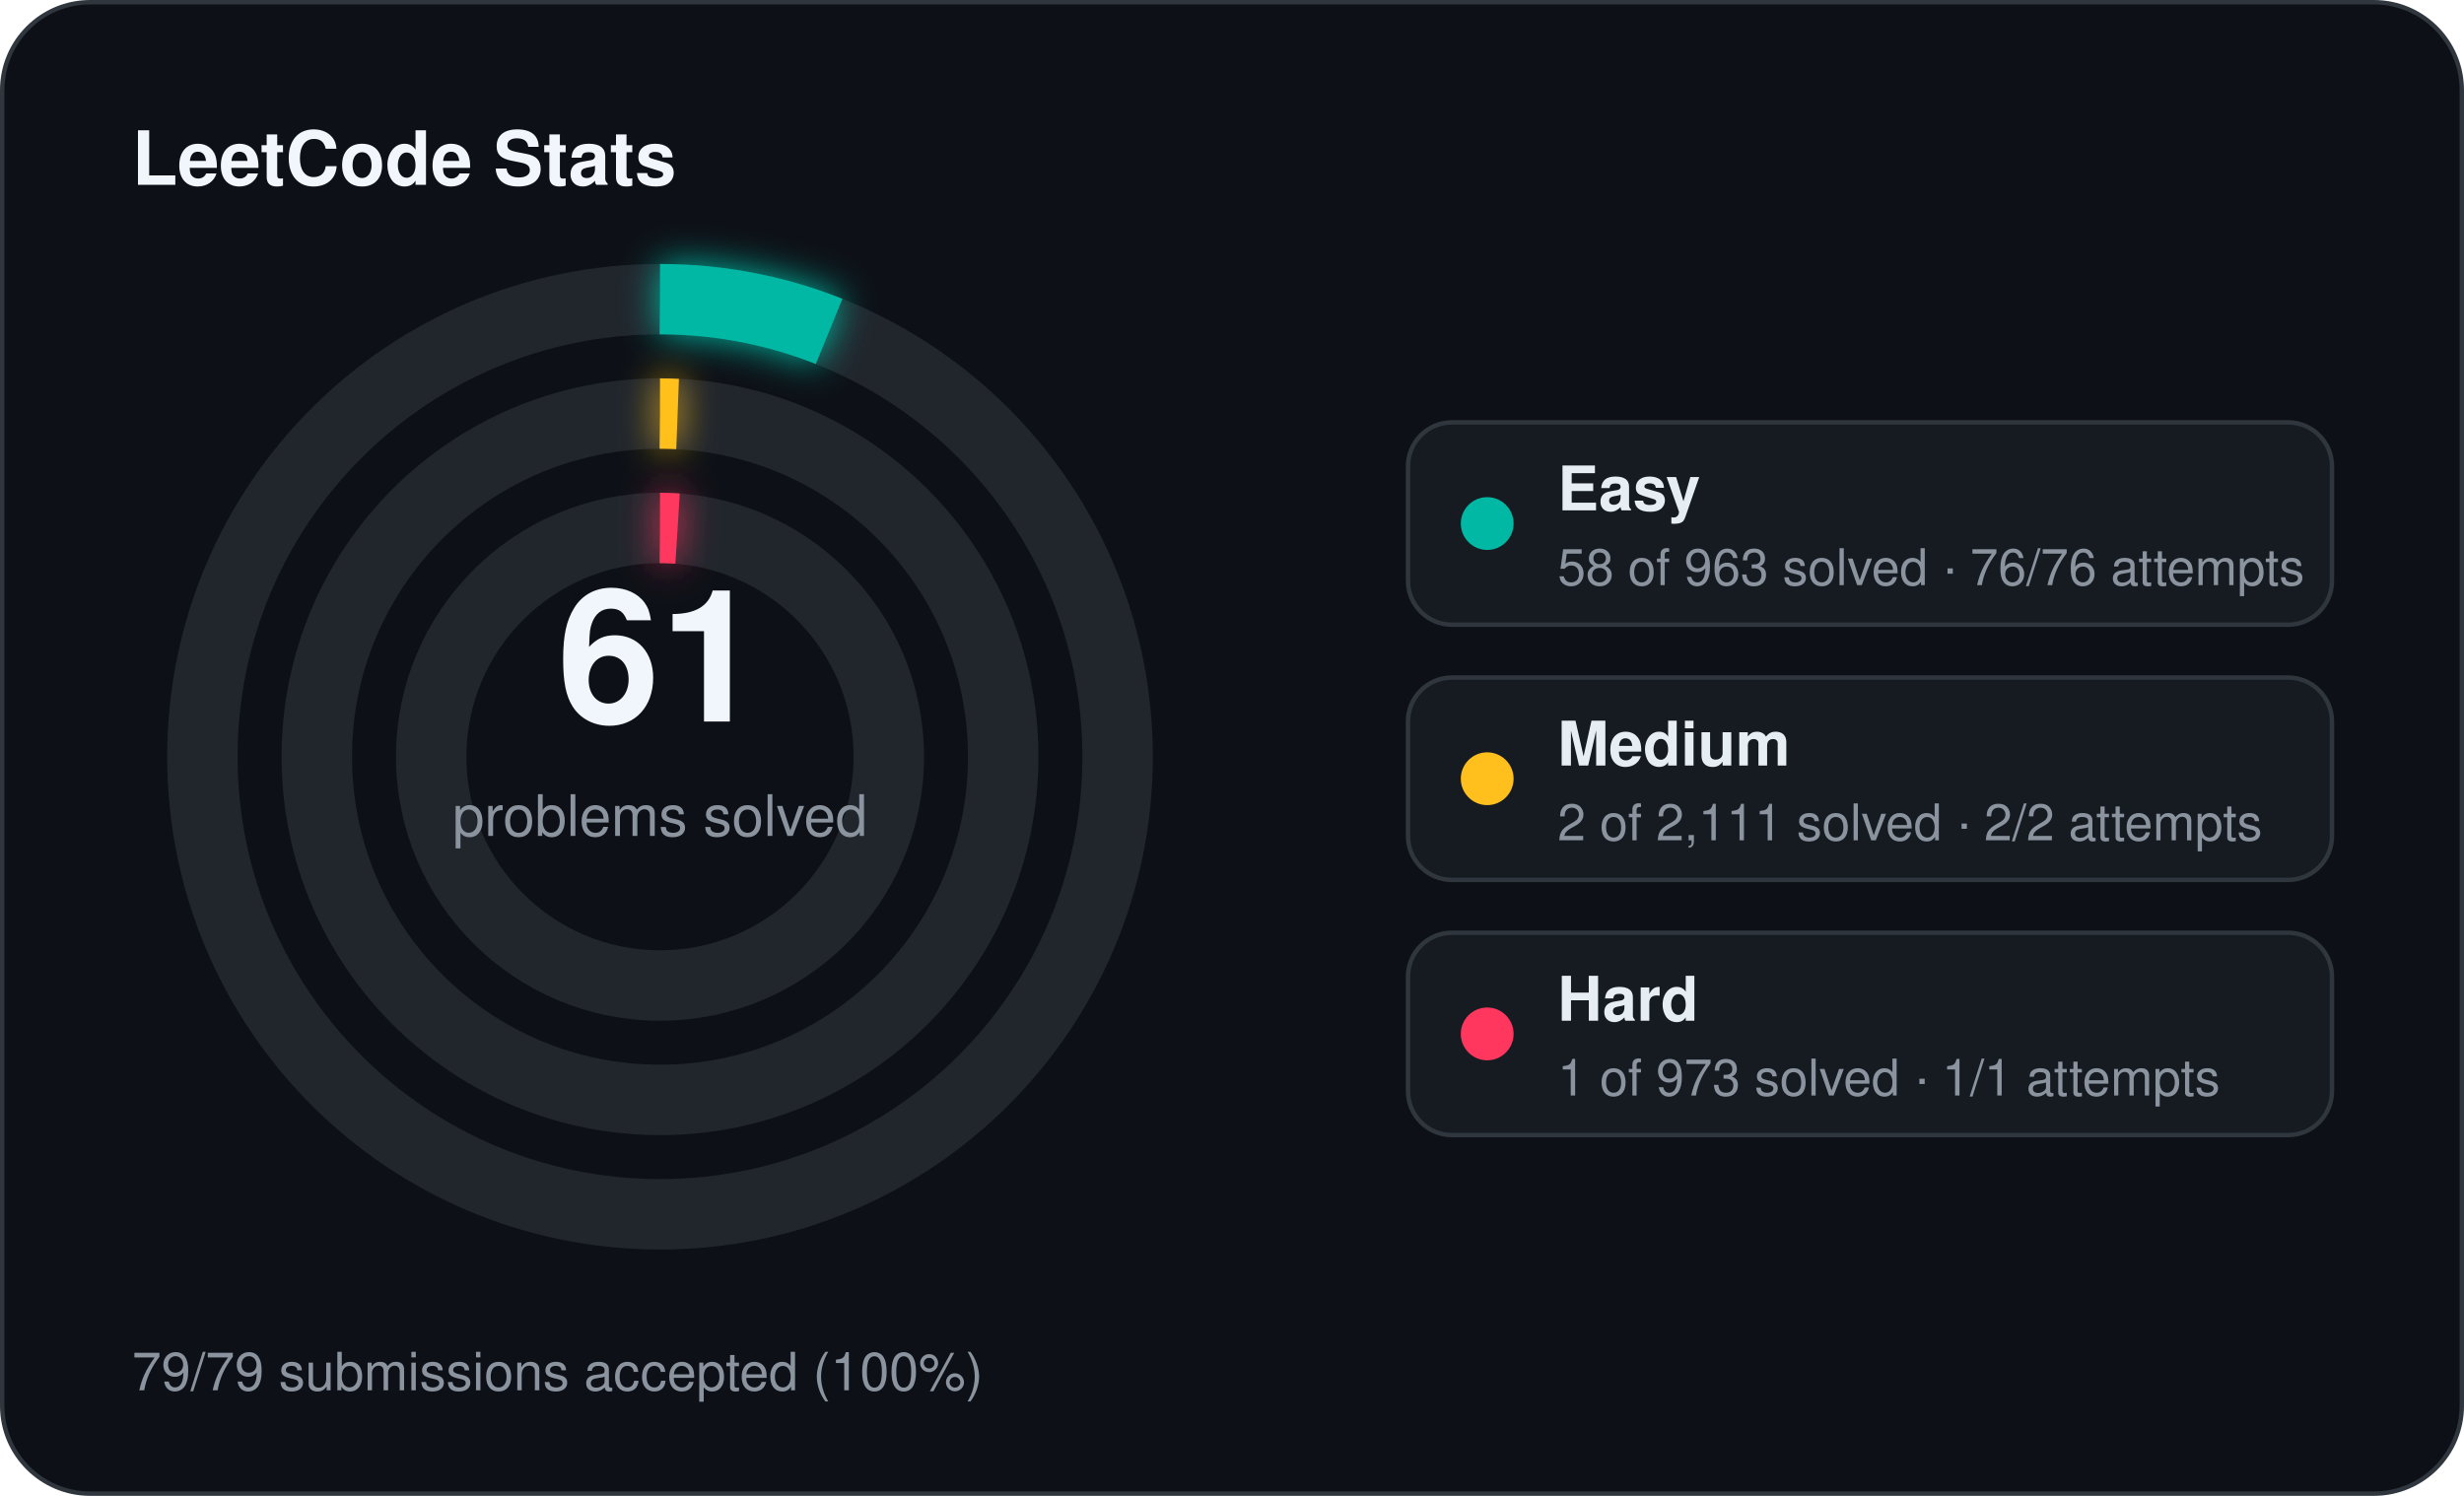
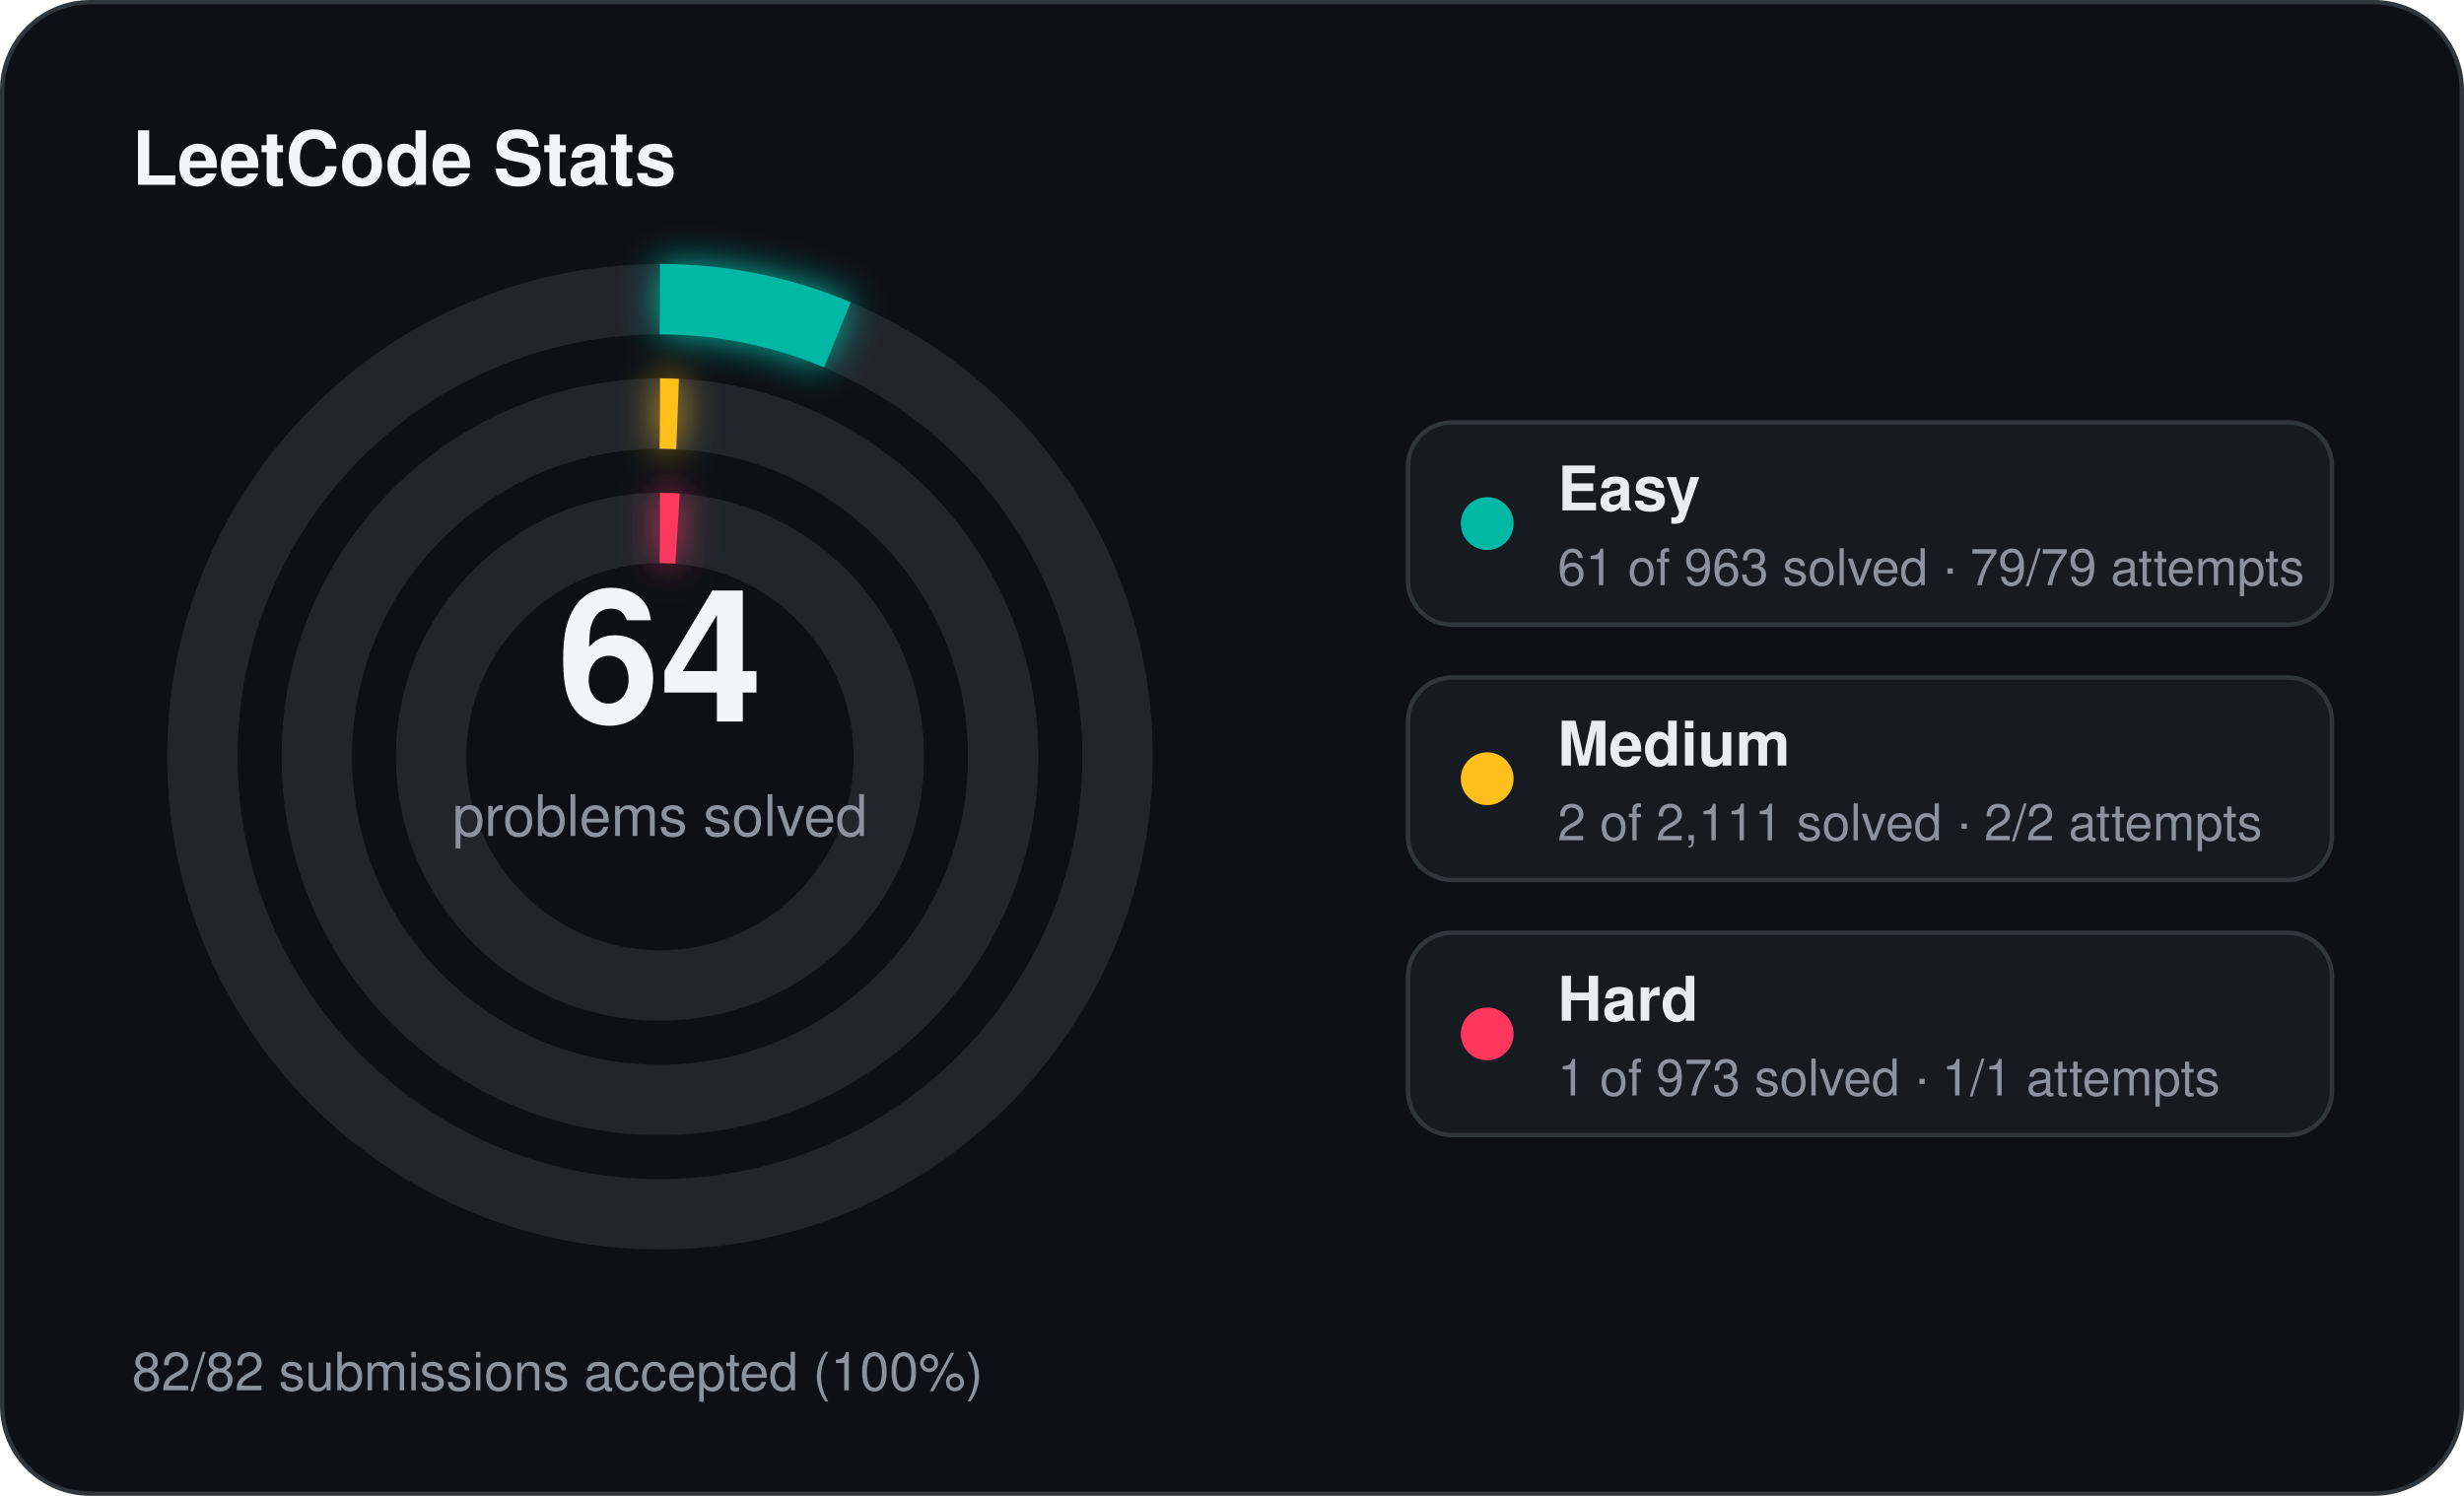
<svg xmlns="http://www.w3.org/2000/svg" width="560" height="340" viewBox="0 0 560 340">
  <defs>
    <filter id="stats-glow" x="-60%" y="-60%" width="220%" height="220%">
      <feGaussianBlur stdDeviation="4" result="blur" />
      <feMerge>
        <feMergeNode in="blur" />
        <feMergeNode in="SourceGraphic" />
      </feMerge>
    </filter>
  </defs>
  <rect x="0.5" y="0.5" width="559" height="339" rx="20" fill="#0d1117" stroke="#30363d" stroke-width="1" />
  <text x="30" y="42" fill="#f0f6fc" font-family="Segoe UI, Helvetica, Arial, sans-serif" font-size="17" font-weight="700">LeetCode Stats</text>
  <circle cx="150" cy="172" r="104" fill="none" stroke="#21262d" stroke-width="16" />
-   <circle cx="150" cy="172" r="104" fill="none" stroke="#00b8a3" stroke-width="16" stroke-linecap="butt" stroke-dasharray="39.36 653.45" transform="rotate(-90 150 172)" filter="url(#stats-glow)" />
+   <circle cx="150" cy="172" r="104" fill="none" stroke="#00b8a3" stroke-width="16" stroke-linecap="butt" stroke-dasharray="41.39 653.45" transform="rotate(-90 150 172)" filter="url(#stats-glow)" />
  <circle cx="150" cy="172" r="78" fill="none" stroke="#21262d" stroke-width="16" />
  <circle cx="150" cy="172" r="78" fill="none" stroke="#ffc01e" stroke-width="16" stroke-linecap="butt" stroke-dasharray="4.00 490.09" transform="rotate(-90 150 172)" filter="url(#stats-glow)" />
  <circle cx="150" cy="172" r="52" fill="none" stroke="#21262d" stroke-width="16" />
  <circle cx="150" cy="172" r="52" fill="none" stroke="#ff375f" stroke-width="16" stroke-linecap="butt" stroke-dasharray="4.00 326.73" transform="rotate(-90 150 172)" filter="url(#stats-glow)" />
-   <text x="150" y="164" text-anchor="middle" fill="#f0f6fc" font-family="Segoe UI, Helvetica, Arial, sans-serif" font-size="42" font-weight="700">61</text>
+   <text x="150" y="164" text-anchor="middle" fill="#f0f6fc" font-family="Segoe UI, Helvetica, Arial, sans-serif" font-size="42" font-weight="700">64</text>
  <text x="150" y="190" text-anchor="middle" fill="#8b949e" font-family="Segoe UI, Helvetica, Arial, sans-serif" font-size="13">problems solved</text>
  <rect x="320" y="96" width="210" height="46" rx="10" fill="#161b22" stroke="#30363d" stroke-width="1" />
  <circle cx="338" cy="119" r="6" fill="#00b8a3" />
  <text x="354" y="116" fill="#e6edf3" font-family="Segoe UI, Helvetica, Arial, sans-serif" font-size="14" font-weight="600">Easy</text>
-   <text x="354" y="133" fill="#8b949e" font-family="Segoe UI, Helvetica, Arial, sans-serif" font-size="11.5">58 of 963 solved · 76/76 attempts</text>
+   <text x="354" y="133" fill="#8b949e" font-family="Segoe UI, Helvetica, Arial, sans-serif" font-size="11.5">61 of 963 solved · 79/79 attempts</text>
  <rect x="320" y="154" width="210" height="46" rx="10" fill="#161b22" stroke="#30363d" stroke-width="1" />
  <circle cx="338" cy="177" r="6" fill="#ffc01e" />
  <text x="354" y="174" fill="#e6edf3" font-family="Segoe UI, Helvetica, Arial, sans-serif" font-size="14" font-weight="600">Medium</text>
  <text x="354" y="191" fill="#8b949e" font-family="Segoe UI, Helvetica, Arial, sans-serif" font-size="11.5">2 of 2,111 solved · 2/2 attempts</text>
  <rect x="320" y="212" width="210" height="46" rx="10" fill="#161b22" stroke="#30363d" stroke-width="1" />
  <circle cx="338" cy="235" r="6" fill="#ff375f" />
  <text x="354" y="232" fill="#e6edf3" font-family="Segoe UI, Helvetica, Arial, sans-serif" font-size="14" font-weight="600">Hard</text>
  <text x="354" y="249" fill="#8b949e" font-family="Segoe UI, Helvetica, Arial, sans-serif" font-size="11.5">1 of 973 solved · 1/1 attempts</text>
-   <text x="30" y="316" fill="#8b949e" font-family="Segoe UI, Helvetica, Arial, sans-serif" font-size="12">79/79 submissions accepted (100%)</text>
+   <text x="30" y="316" fill="#8b949e" font-family="Segoe UI, Helvetica, Arial, sans-serif" font-size="12">82/82 submissions accepted (100%)</text>
</svg>
